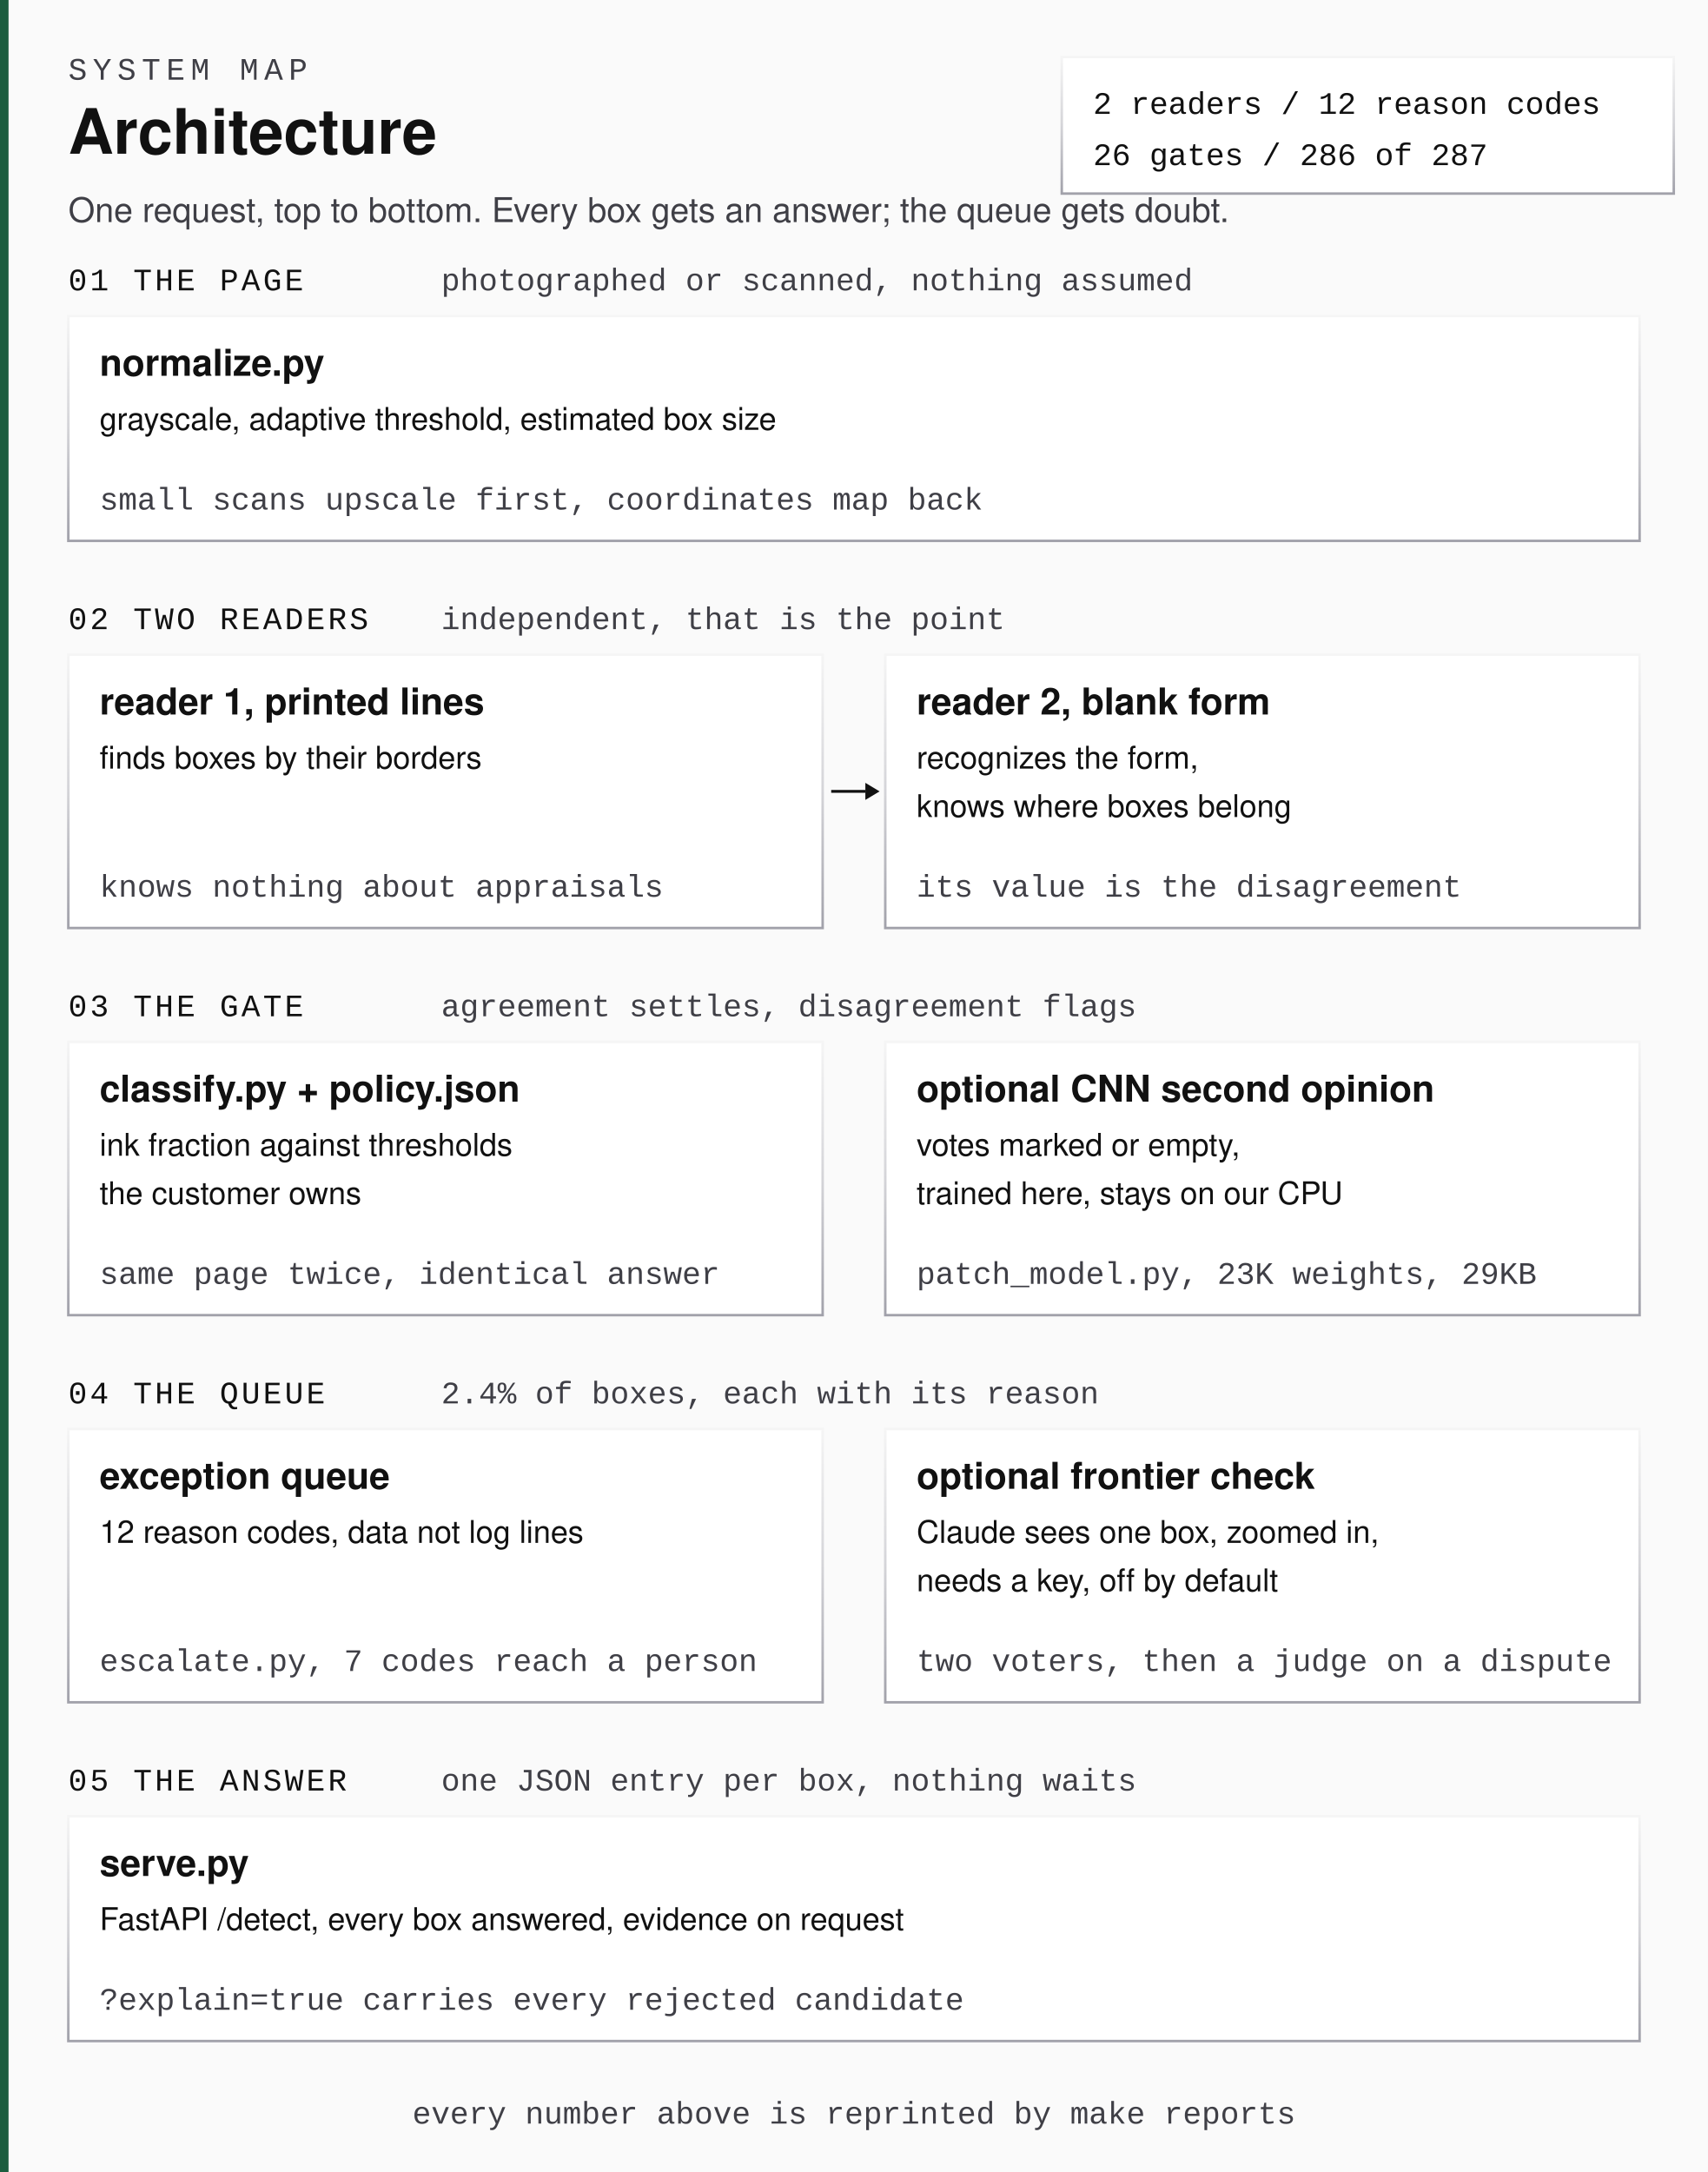
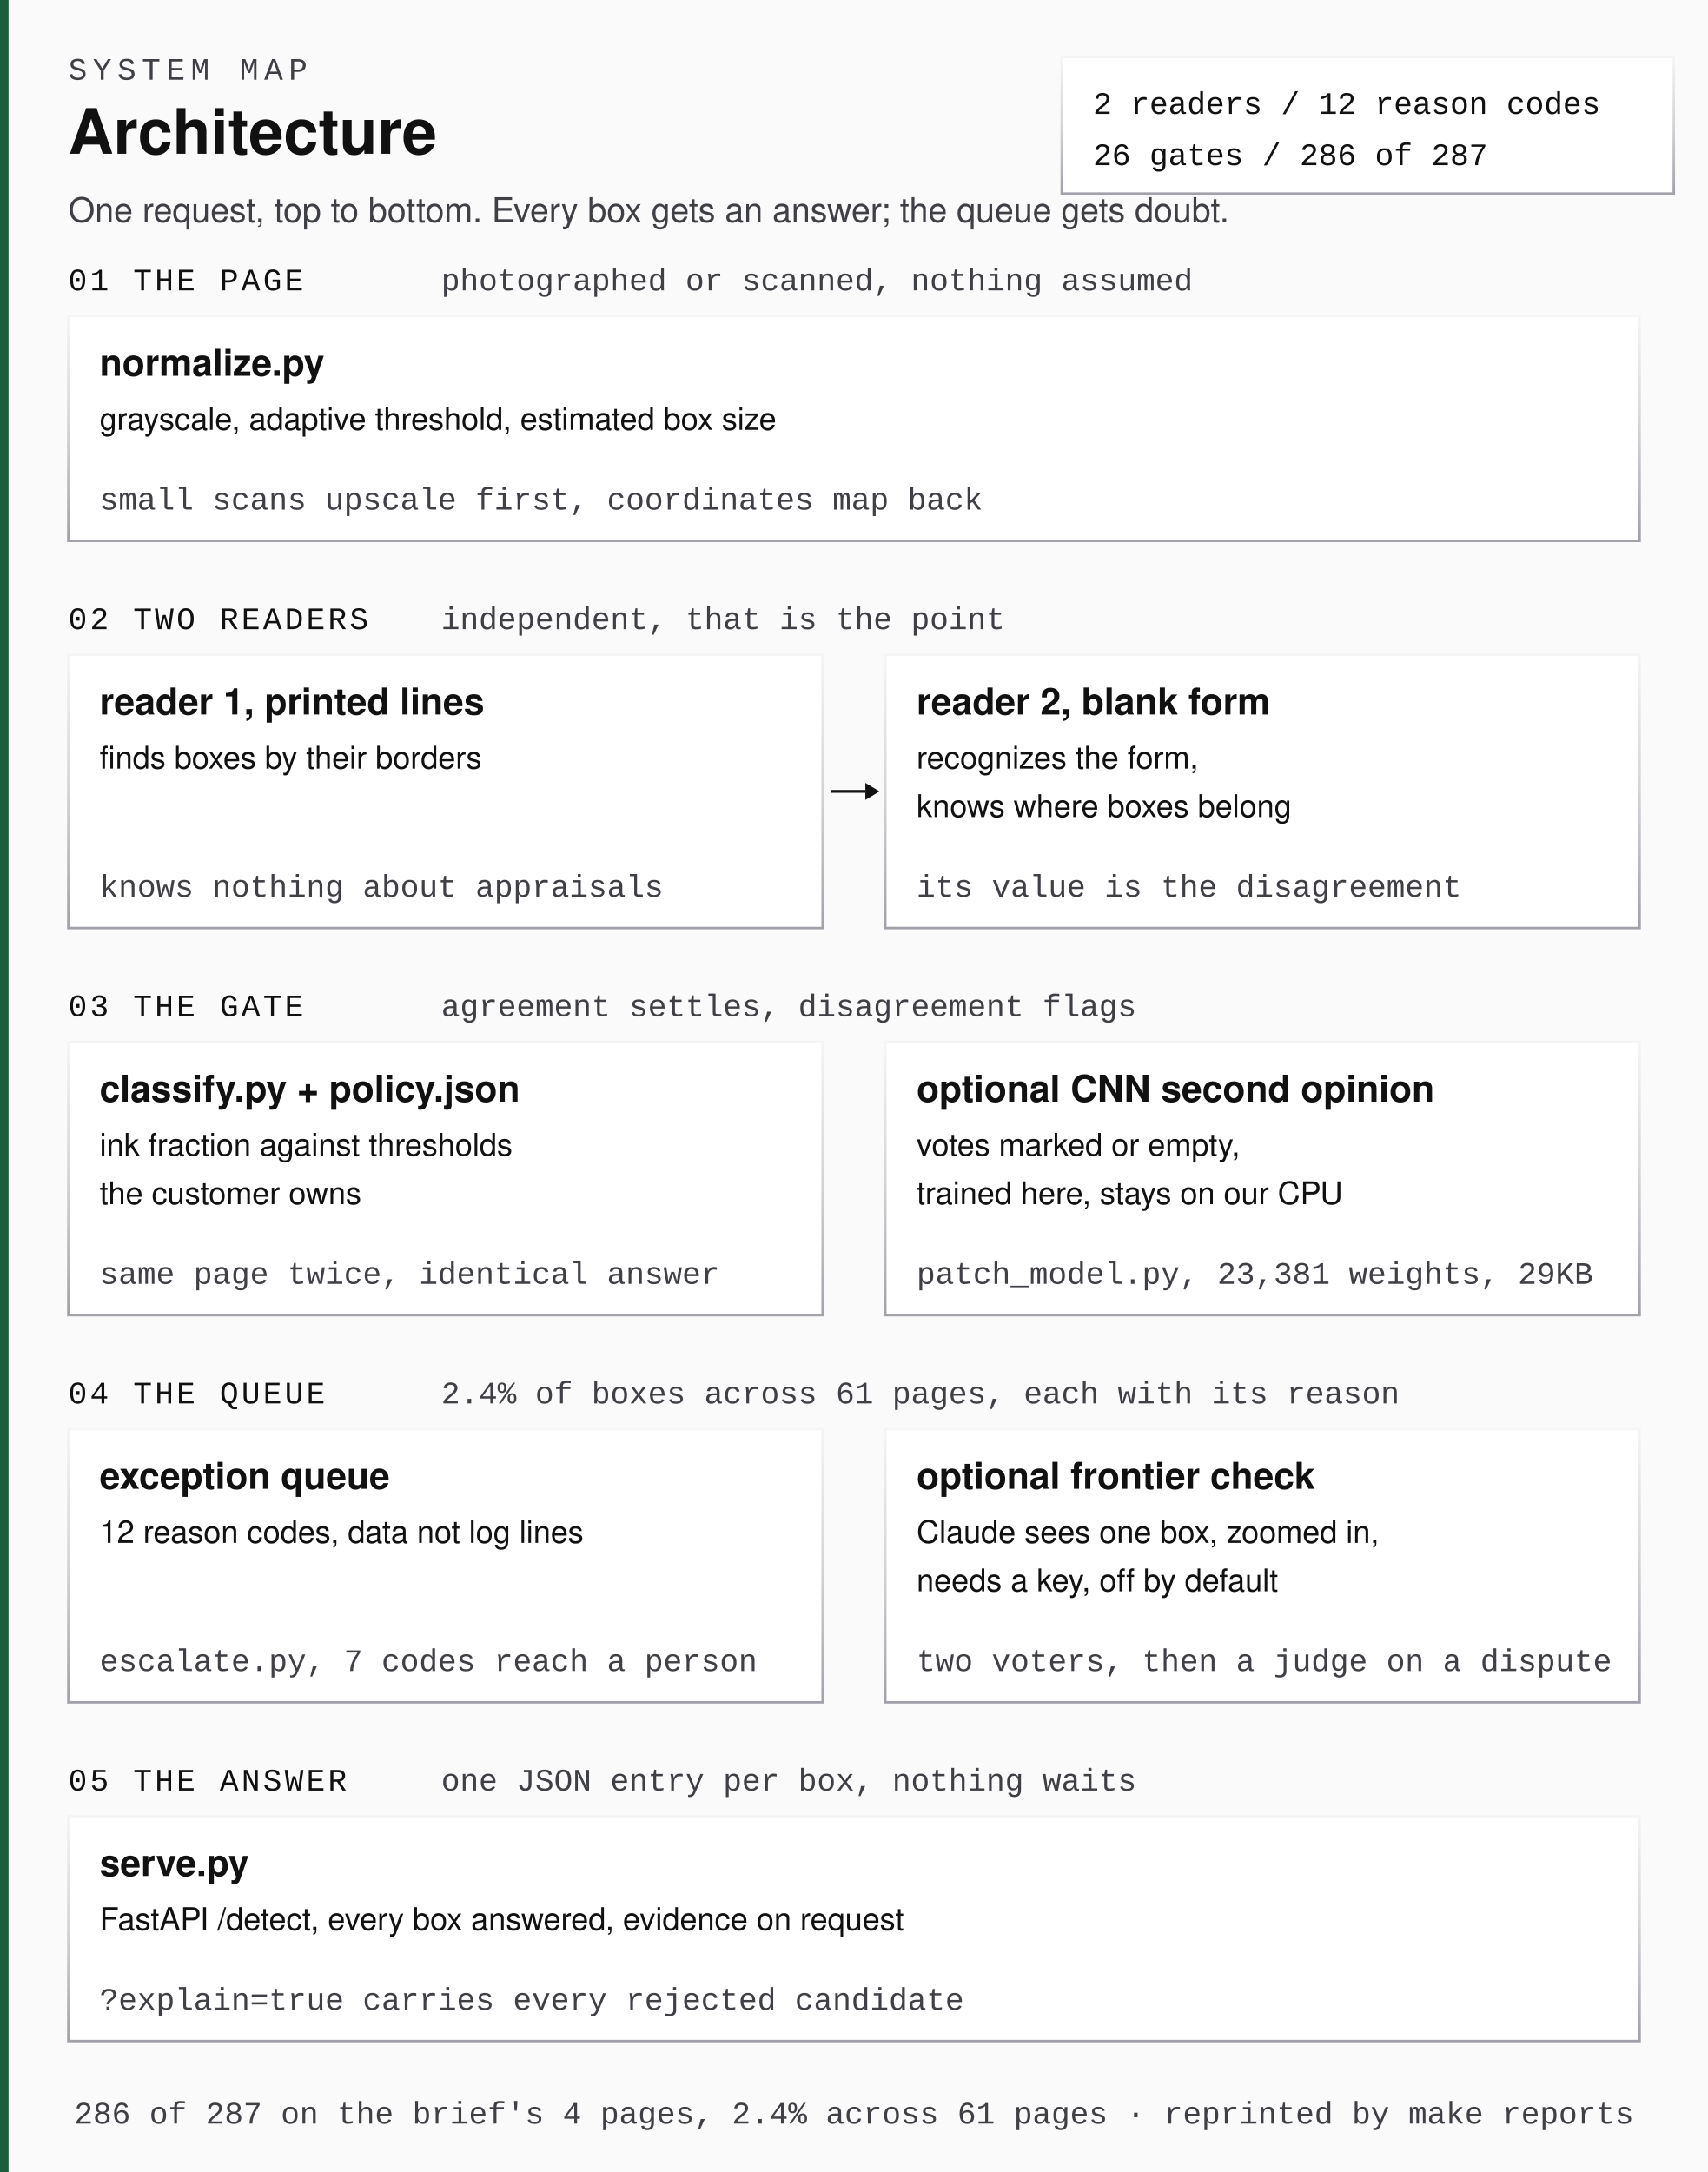
<svg xmlns="http://www.w3.org/2000/svg" viewBox="0 0 1200 1526" role="img" aria-label="System map: one request, top to bottom">
  <rect width="1200" height="1526" fill="#fafafa" />
  <rect x="0" y="0" width="6" height="1526" fill="#1b5e3f" />
  <defs>
    <linearGradient id="rim" x1="0" y1="0" x2="0" y2="1">
      <stop offset="0" stop-color="#f5f5f5" />
      <stop offset="0.5" stop-color="#d4d4d8" />
      <stop offset="1" stop-color="#a1a1aa" />
    </linearGradient>
  </defs>
  <text x="48" y="56" font-family="SFMono-Regular,Menlo,Consolas,Liberation Mono,monospace" font-size="22" fill="#3f3f46" text-anchor="start" letter-spacing="4">SYSTEM MAP</text>
  <text x="48" y="108" font-family="Helvetica Neue,Helvetica,Arial,sans-serif" font-size="44" font-weight="700" fill="#111111" text-anchor="start">Architecture</text>
  <text x="48" y="156" font-family="Helvetica Neue,Helvetica,Arial,sans-serif" font-size="24" font-weight="400" fill="#3f3f46" text-anchor="start">One request, top to bottom. Every box gets an answer; the queue gets doubt.</text>
  <rect x="746" y="40" width="430" height="96" fill="#ffffff" stroke="url(#rim)" stroke-width="1.75" />
  <text x="768" y="80" font-family="SFMono-Regular,Menlo,Consolas,Liberation Mono,monospace" font-size="22" fill="#111111" text-anchor="start">2 readers / 12 reason codes</text>
  <text x="768" y="116" font-family="SFMono-Regular,Menlo,Consolas,Liberation Mono,monospace" font-size="22" fill="#111111" text-anchor="start">26 gates / 286 of 287</text>
  <text x="48" y="204" font-family="SFMono-Regular,Menlo,Consolas,Liberation Mono,monospace" font-size="22" fill="#111111" text-anchor="start" letter-spacing="2">01  THE PAGE</text>
  <text x="310" y="204" font-family="SFMono-Regular,Menlo,Consolas,Liberation Mono,monospace" font-size="22" fill="#3f3f46" text-anchor="start">photographed or scanned, nothing assumed</text>
  <rect x="48" y="222" width="1104" height="158" fill="#ffffff" stroke="url(#rim)" stroke-width="1.75" />
  <text x="70" y="264" font-family="Helvetica Neue,Helvetica,Arial,sans-serif" font-size="26" font-weight="700" fill="#111111" text-anchor="start">normalize.py</text>
  <text x="70" y="302" font-family="Helvetica Neue,Helvetica,Arial,sans-serif" font-size="22" font-weight="400" fill="#111111" text-anchor="start">grayscale, adaptive threshold, estimated box size</text>
  <text x="70" y="358" font-family="SFMono-Regular,Menlo,Consolas,Liberation Mono,monospace" font-size="22" fill="#3f3f46" text-anchor="start">small scans upscale first, coordinates map back</text>
  <text x="48" y="442" font-family="SFMono-Regular,Menlo,Consolas,Liberation Mono,monospace" font-size="22" fill="#111111" text-anchor="start" letter-spacing="2">02  TWO READERS</text>
  <text x="310" y="442" font-family="SFMono-Regular,Menlo,Consolas,Liberation Mono,monospace" font-size="22" fill="#3f3f46" text-anchor="start">independent, that is the point</text>
  <rect x="48" y="460" width="530" height="192" fill="#ffffff" stroke="url(#rim)" stroke-width="1.75" />
  <text x="70" y="502" font-family="Helvetica Neue,Helvetica,Arial,sans-serif" font-size="26" font-weight="700" fill="#111111" text-anchor="start">reader 1, printed lines</text>
  <text x="70" y="540" font-family="Helvetica Neue,Helvetica,Arial,sans-serif" font-size="22" font-weight="400" fill="#111111" text-anchor="start">finds boxes by their borders</text>
  <text x="70" y="630" font-family="SFMono-Regular,Menlo,Consolas,Liberation Mono,monospace" font-size="22" fill="#3f3f46" text-anchor="start">knows nothing about appraisals</text>
  <rect x="622" y="460" width="530" height="192" fill="#ffffff" stroke="url(#rim)" stroke-width="1.75" />
  <text x="644" y="502" font-family="Helvetica Neue,Helvetica,Arial,sans-serif" font-size="26" font-weight="700" fill="#111111" text-anchor="start">reader 2, blank form</text>
  <text x="644" y="540" font-family="Helvetica Neue,Helvetica,Arial,sans-serif" font-size="22" font-weight="400" fill="#111111" text-anchor="start">recognizes the form,</text>
  <text x="644" y="574" font-family="Helvetica Neue,Helvetica,Arial,sans-serif" font-size="22" font-weight="400" fill="#111111" text-anchor="start">knows where boxes belong</text>
  <text x="644" y="630" font-family="SFMono-Regular,Menlo,Consolas,Liberation Mono,monospace" font-size="22" fill="#3f3f46" text-anchor="start">its value is the disagreement</text>
  <line x1="584" y1="556" x2="608" y2="556" stroke="#111111" stroke-width="2" />
  <path d="M608,550 L618,556 L608,562 Z" fill="#111111" />
  <text x="48" y="714" font-family="SFMono-Regular,Menlo,Consolas,Liberation Mono,monospace" font-size="22" fill="#111111" text-anchor="start" letter-spacing="2">03  THE GATE</text>
  <text x="310" y="714" font-family="SFMono-Regular,Menlo,Consolas,Liberation Mono,monospace" font-size="22" fill="#3f3f46" text-anchor="start">agreement settles, disagreement flags</text>
  <rect x="48" y="732" width="530" height="192" fill="#ffffff" stroke="url(#rim)" stroke-width="1.75" />
  <text x="70" y="774" font-family="Helvetica Neue,Helvetica,Arial,sans-serif" font-size="26" font-weight="700" fill="#111111" text-anchor="start">classify.py + policy.json</text>
  <text x="70" y="812" font-family="Helvetica Neue,Helvetica,Arial,sans-serif" font-size="22" font-weight="400" fill="#111111" text-anchor="start">ink fraction against thresholds</text>
  <text x="70" y="846" font-family="Helvetica Neue,Helvetica,Arial,sans-serif" font-size="22" font-weight="400" fill="#111111" text-anchor="start">the customer owns</text>
  <text x="70" y="902" font-family="SFMono-Regular,Menlo,Consolas,Liberation Mono,monospace" font-size="22" fill="#3f3f46" text-anchor="start">same page twice, identical answer</text>
  <rect x="622" y="732" width="530" height="192" fill="#ffffff" stroke="url(#rim)" stroke-width="1.75" />
  <text x="644" y="774" font-family="Helvetica Neue,Helvetica,Arial,sans-serif" font-size="26" font-weight="700" fill="#111111" text-anchor="start">optional CNN second opinion</text>
  <text x="644" y="812" font-family="Helvetica Neue,Helvetica,Arial,sans-serif" font-size="22" font-weight="400" fill="#111111" text-anchor="start">votes marked or empty,</text>
  <text x="644" y="846" font-family="Helvetica Neue,Helvetica,Arial,sans-serif" font-size="22" font-weight="400" fill="#111111" text-anchor="start">trained here, stays on our CPU</text>
-   <text x="644" y="902" font-family="SFMono-Regular,Menlo,Consolas,Liberation Mono,monospace" font-size="22" fill="#3f3f46" text-anchor="start">patch_model.py, 23K weights, 29KB</text>
+   <text x="644" y="902" font-family="SFMono-Regular,Menlo,Consolas,Liberation Mono,monospace" font-size="22" fill="#3f3f46" text-anchor="start">patch_model.py, 23,381 weights, 29KB</text>
  <text x="48" y="986" font-family="SFMono-Regular,Menlo,Consolas,Liberation Mono,monospace" font-size="22" fill="#111111" text-anchor="start" letter-spacing="2">04  THE QUEUE</text>
-   <text x="310" y="986" font-family="SFMono-Regular,Menlo,Consolas,Liberation Mono,monospace" font-size="22" fill="#3f3f46" text-anchor="start">2.4% of boxes, each with its reason</text>
+   <text x="310" y="986" font-family="SFMono-Regular,Menlo,Consolas,Liberation Mono,monospace" font-size="22" fill="#3f3f46" text-anchor="start">2.4% of boxes across 61 pages, each with its reason</text>
  <rect x="48" y="1004" width="530" height="192" fill="#ffffff" stroke="url(#rim)" stroke-width="1.75" />
  <text x="70" y="1046" font-family="Helvetica Neue,Helvetica,Arial,sans-serif" font-size="26" font-weight="700" fill="#111111" text-anchor="start">exception queue</text>
  <text x="70" y="1084" font-family="Helvetica Neue,Helvetica,Arial,sans-serif" font-size="22" font-weight="400" fill="#111111" text-anchor="start">12 reason codes, data not log lines</text>
  <text x="70" y="1174" font-family="SFMono-Regular,Menlo,Consolas,Liberation Mono,monospace" font-size="22" fill="#3f3f46" text-anchor="start">escalate.py, 7 codes reach a person</text>
  <rect x="622" y="1004" width="530" height="192" fill="#ffffff" stroke="url(#rim)" stroke-width="1.75" />
  <text x="644" y="1046" font-family="Helvetica Neue,Helvetica,Arial,sans-serif" font-size="26" font-weight="700" fill="#111111" text-anchor="start">optional frontier check</text>
  <text x="644" y="1084" font-family="Helvetica Neue,Helvetica,Arial,sans-serif" font-size="22" font-weight="400" fill="#111111" text-anchor="start">Claude sees one box, zoomed in,</text>
  <text x="644" y="1118" font-family="Helvetica Neue,Helvetica,Arial,sans-serif" font-size="22" font-weight="400" fill="#111111" text-anchor="start">needs a key, off by default</text>
  <text x="644" y="1174" font-family="SFMono-Regular,Menlo,Consolas,Liberation Mono,monospace" font-size="22" fill="#3f3f46" text-anchor="start">two voters, then a judge on a dispute</text>
  <text x="48" y="1258" font-family="SFMono-Regular,Menlo,Consolas,Liberation Mono,monospace" font-size="22" fill="#111111" text-anchor="start" letter-spacing="2">05  THE ANSWER</text>
  <text x="310" y="1258" font-family="SFMono-Regular,Menlo,Consolas,Liberation Mono,monospace" font-size="22" fill="#3f3f46" text-anchor="start">one JSON entry per box, nothing waits</text>
  <rect x="48" y="1276" width="1104" height="158" fill="#ffffff" stroke="url(#rim)" stroke-width="1.75" />
  <text x="70" y="1318" font-family="Helvetica Neue,Helvetica,Arial,sans-serif" font-size="26" font-weight="700" fill="#111111" text-anchor="start">serve.py</text>
  <text x="70" y="1356" font-family="Helvetica Neue,Helvetica,Arial,sans-serif" font-size="22" font-weight="400" fill="#111111" text-anchor="start">FastAPI /detect, every box answered, evidence on request</text>
  <text x="70" y="1412" font-family="SFMono-Regular,Menlo,Consolas,Liberation Mono,monospace" font-size="22" fill="#3f3f46" text-anchor="start">?explain=true carries every rejected candidate</text>
-   <text x="600.0" y="1492" font-family="SFMono-Regular,Menlo,Consolas,Liberation Mono,monospace" font-size="22" fill="#3f3f46" text-anchor="middle">every number above is reprinted by make reports</text>
+   <text x="600.0" y="1492" font-family="SFMono-Regular,Menlo,Consolas,Liberation Mono,monospace" font-size="22" fill="#3f3f46" text-anchor="middle">286 of 287 on the brief's 4 pages, 2.4% across 61 pages · reprinted by make reports</text>
</svg>
